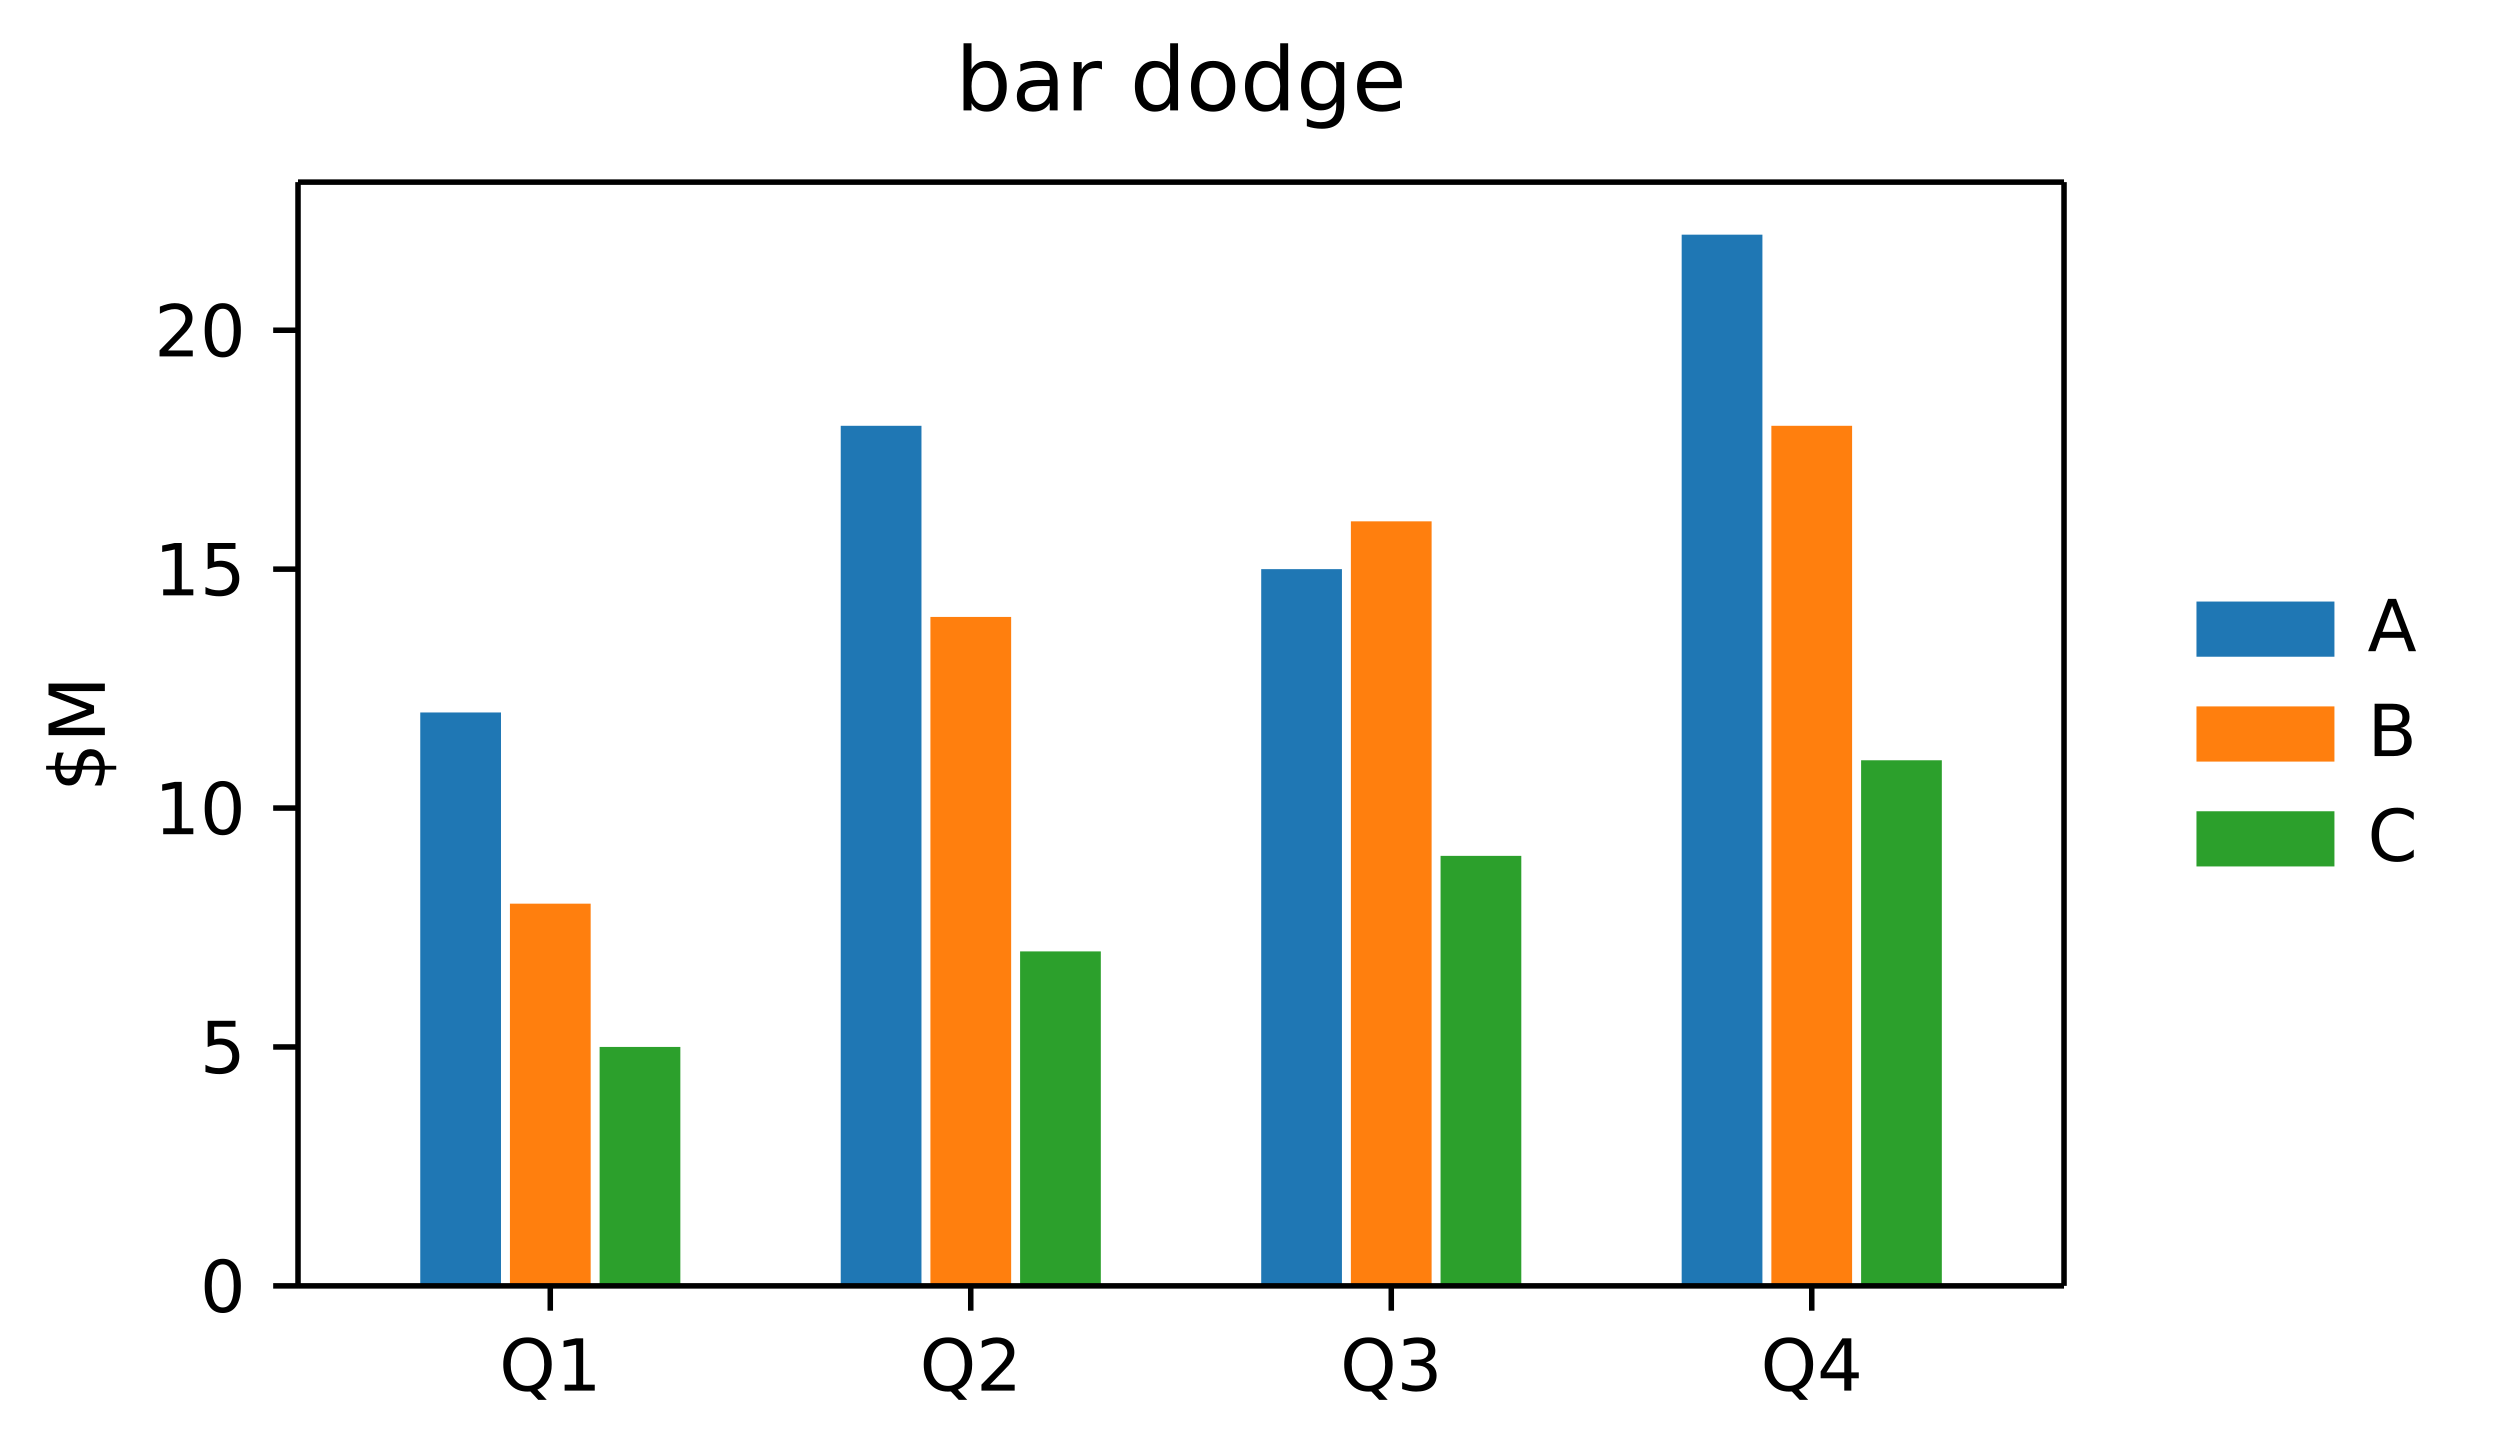
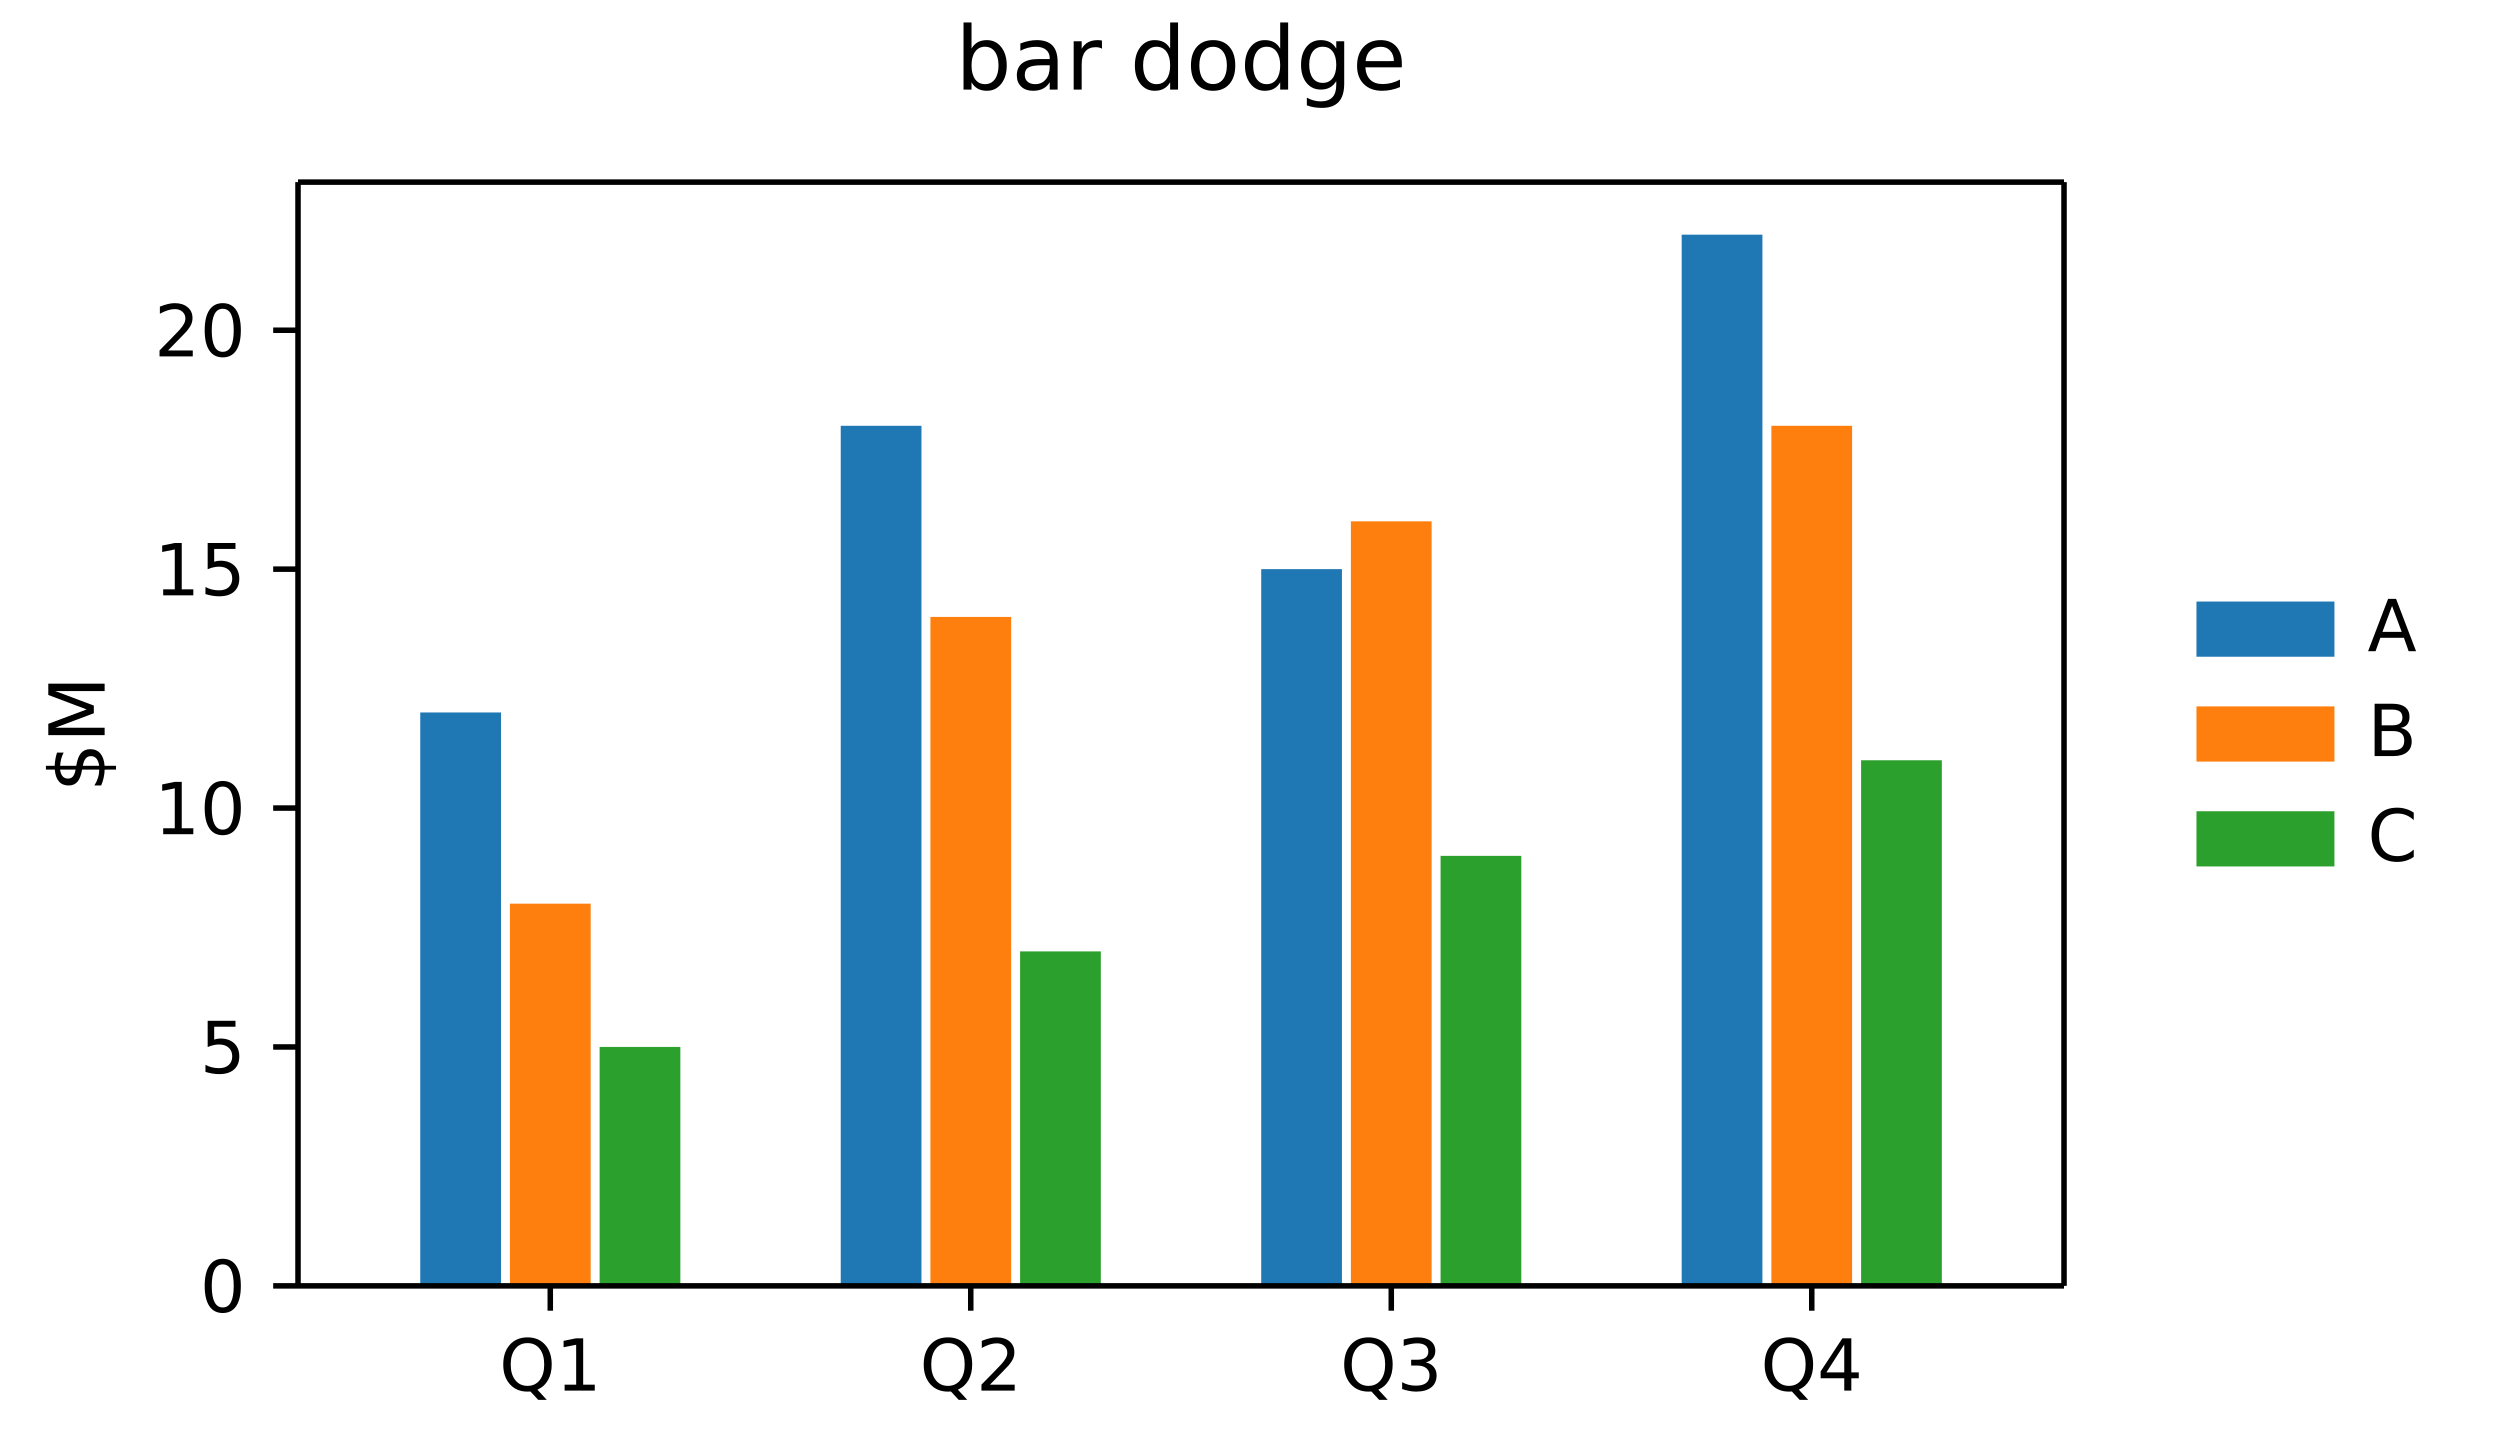
<svg xmlns="http://www.w3.org/2000/svg" width="453" height="259" viewBox="0 0 453 259" font-family="DejaVu Sans, Bitstream Vera Sans, Verdana, Arial, sans-serif" font-size="11" style="background:#fff" data-plotlet-version="0.5.1" data-plotlet-schema="2" data-plotlet-kind="figure">
  <g transform="translate(54,33)" data-plotlet-kind="panel" data-plotlet-title="bar dodge" data-plotlet-ylabel="$M" data-plotlet-xscale="category" data-plotlet-yscale="linear" data-plotlet-ylim="0,23.1" data-plotlet-panel-bbox="4,4,445,251" data-plotlet-data-area="50,29,320,200">
    <svg x="0" y="0" width="320" height="200" overflow="hidden">
      <g class="plotlet-artist" data-plotlet-type="bar" data-plotlet-index="0" data-plotlet-color="#1f77b4" data-plotlet-n="4" data-plotlet-y-min="5" data-plotlet-y-max="22">
        <rect x="22.15" y="96.10" width="14.63" height="103.90" fill="#1f77b4" />
        <rect x="98.34" y="44.16" width="14.63" height="155.84" fill="#1f77b4" />
        <rect x="174.53" y="70.13" width="14.63" height="129.87" fill="#1f77b4" />
        <rect x="250.72" y="9.52" width="14.63" height="190.48" fill="#1f77b4" />
        <rect x="38.40" y="130.74" width="14.63" height="69.26" fill="#ff7f0e" />
        <rect x="114.59" y="78.79" width="14.63" height="121.21" fill="#ff7f0e" />
        <rect x="190.78" y="61.47" width="14.63" height="138.53" fill="#ff7f0e" />
        <rect x="266.97" y="44.16" width="14.63" height="155.84" fill="#ff7f0e" />
        <rect x="54.65" y="156.71" width="14.63" height="43.29" fill="#2ca02c" />
        <rect x="130.84" y="139.39" width="14.63" height="60.61" fill="#2ca02c" />
        <rect x="207.03" y="122.08" width="14.63" height="77.92" fill="#2ca02c" />
        <rect x="283.23" y="104.76" width="14.63" height="95.24" fill="#2ca02c" />
      </g>
    </svg>
    <line x1="0.00" x2="320.00" y1="0.00" y2="0.00" stroke="#000000" stroke-width="1.00" />
    <line x1="0.00" x2="320.00" y1="200.00" y2="200.00" stroke="#000000" stroke-width="1.00" />
    <line x1="0.00" x2="0.00" y1="0.00" y2="200.00" stroke="#000000" stroke-width="1.00" />
    <line x1="320.00" x2="320.00" y1="0.00" y2="200.00" stroke="#000000" stroke-width="1.00" />
    <line x1="45.71" x2="45.71" y1="200.00" y2="204.50" stroke="#000000" stroke-width="1.00" />
    <path d="M41.59 210.37Q40.19 210.37 39.37 211.41Q38.54 212.45 38.54 214.25Q38.54 216.04 39.37 217.08Q40.19 218.12 41.59 218.12Q42.98 218.12 43.80 217.08Q44.61 216.04 44.61 214.25Q44.61 212.45 43.80 211.41Q42.98 210.37 41.59 210.37ZM43.38 218.81 45.07 220.65H43.52L42.12 219.14Q41.91 219.15 41.80 219.15Q41.69 219.16 41.59 219.16Q39.59 219.16 38.39 217.82Q37.19 216.49 37.19 214.25Q37.19 212.00 38.39 210.66Q39.59 209.33 41.59 209.33Q43.58 209.33 44.77 210.66Q45.97 212.00 45.97 214.25Q45.97 215.90 45.30 217.07Q44.64 218.25 43.38 218.81ZM48.31 217.90H50.40V210.67L48.12 211.12V209.96L50.39 209.50H51.67V217.90H53.77V218.98H48.31Z" fill="#000" />
    <line x1="121.90" x2="121.90" y1="200.00" y2="204.50" stroke="#000000" stroke-width="1.00" />
    <path d="M117.78 210.37Q116.38 210.37 115.56 211.41Q114.74 212.45 114.74 214.25Q114.74 216.04 115.56 217.08Q116.38 218.12 117.78 218.12Q119.17 218.12 119.99 217.08Q120.80 216.04 120.80 214.25Q120.80 212.45 119.99 211.41Q119.17 210.37 117.78 210.37ZM119.57 218.81 121.26 220.65H119.71L118.31 219.14Q118.10 219.15 117.99 219.15Q117.88 219.16 117.78 219.16Q115.78 219.16 114.58 217.82Q113.38 216.49 113.38 214.25Q113.38 212.00 114.58 210.66Q115.78 209.33 117.78 209.33Q119.77 209.33 120.96 210.66Q122.16 212.00 122.16 214.25Q122.16 215.90 121.49 217.07Q120.83 218.25 119.57 218.81ZM125.38 217.90H129.86V218.98H123.84V217.90Q124.57 217.14 125.83 215.87Q127.09 214.60 127.41 214.23Q128.03 213.54 128.27 213.06Q128.52 212.58 128.52 212.12Q128.52 211.36 127.99 210.88Q127.46 210.41 126.61 210.41Q126.00 210.41 125.33 210.62Q124.66 210.83 123.90 211.25V209.96Q124.68 209.65 125.35 209.49Q126.02 209.33 126.58 209.33Q128.05 209.33 128.93 210.06Q129.80 210.80 129.80 212.03Q129.80 212.62 129.59 213.14Q129.37 213.66 128.79 214.38Q128.63 214.56 127.78 215.44Q126.93 216.32 125.38 217.90Z" fill="#000" />
    <line x1="198.10" x2="198.10" y1="200.00" y2="204.50" stroke="#000000" stroke-width="1.00" />
    <path d="M193.97 210.37Q192.57 210.37 191.75 211.41Q190.93 212.45 190.93 214.25Q190.93 216.04 191.75 217.08Q192.57 218.12 193.97 218.12Q195.36 218.12 196.18 217.08Q196.99 216.04 196.99 214.25Q196.99 212.45 196.18 211.41Q195.36 210.37 193.97 210.37ZM195.76 218.81 197.45 220.65H195.90L194.50 219.14Q194.29 219.15 194.18 219.15Q194.07 219.16 193.97 219.16Q191.97 219.16 190.77 217.82Q189.57 216.49 189.57 214.25Q189.57 212.00 190.77 210.66Q191.97 209.33 193.97 209.33Q195.96 209.33 197.15 210.66Q198.35 212.00 198.35 214.25Q198.35 215.90 197.68 217.07Q197.02 218.25 195.76 218.81ZM204.35 213.87Q205.27 214.06 205.79 214.69Q206.31 215.31 206.31 216.22Q206.31 217.62 205.34 218.39Q204.38 219.16 202.60 219.16Q202.00 219.16 201.37 219.04Q200.74 218.93 200.07 218.69V217.45Q200.60 217.76 201.23 217.92Q201.87 218.08 202.56 218.08Q203.77 218.08 204.40 217.61Q205.03 217.13 205.03 216.22Q205.03 215.38 204.44 214.91Q203.86 214.44 202.81 214.44H201.70V213.38H202.86Q203.80 213.38 204.31 213.01Q204.81 212.63 204.81 211.92Q204.81 211.19 204.29 210.80Q203.77 210.41 202.81 210.41Q202.28 210.41 201.68 210.52Q201.08 210.64 200.35 210.88V209.73Q201.08 209.53 201.72 209.43Q202.36 209.33 202.92 209.33Q204.38 209.33 205.23 209.99Q206.08 210.66 206.08 211.79Q206.08 212.57 205.63 213.11Q205.18 213.66 204.35 213.87Z" fill="#000" />
    <line x1="274.29" x2="274.29" y1="200.00" y2="204.50" stroke="#000000" stroke-width="1.00" />
    <path d="M270.16 210.37Q268.76 210.37 267.94 211.41Q267.12 212.45 267.12 214.25Q267.12 216.04 267.94 217.08Q268.76 218.12 270.16 218.12Q271.55 218.12 272.37 217.08Q273.18 216.04 273.18 214.25Q273.18 212.45 272.37 211.41Q271.55 210.37 270.16 210.37ZM271.95 218.81 273.64 220.65H272.09L270.69 219.14Q270.48 219.15 270.37 219.15Q270.26 219.16 270.16 219.16Q268.16 219.16 266.96 217.82Q265.76 216.49 265.76 214.25Q265.76 212.00 266.96 210.66Q268.16 209.33 270.16 209.33Q272.15 209.33 273.34 210.66Q274.54 212.00 274.54 214.25Q274.54 215.90 273.87 217.07Q273.21 218.25 271.95 218.81ZM280.18 210.62 276.94 215.68H280.18ZM279.84 209.50H281.46V215.68H282.81V216.74H281.46V218.98H280.18V216.74H275.90V215.50Z" fill="#000" />
    <line x1="0.00" x2="-4.50" y1="200.00" y2="200.00" stroke="#000000" stroke-width="1.00" />
    <path d="M-13.64 196.11Q-14.63 196.11 -15.13 197.08Q-15.63 198.05 -15.63 200.01Q-15.63 201.96 -15.13 202.93Q-14.63 203.91 -13.64 203.91Q-12.64 203.91 -12.14 202.93Q-11.65 201.96 -11.65 200.01Q-11.65 198.05 -12.14 197.08Q-12.64 196.11 -13.64 196.11ZM-13.64 195.09Q-12.05 195.09 -11.20 196.35Q-10.36 197.61 -10.36 200.01Q-10.36 202.40 -11.20 203.66Q-12.05 204.92 -13.64 204.92Q-15.23 204.92 -16.07 203.66Q-16.91 202.40 -16.91 200.01Q-16.91 197.61 -16.07 196.35Q-15.23 195.09 -13.64 195.09Z" fill="#000" />
    <line x1="0.00" x2="-4.50" y1="156.71" y2="156.71" stroke="#000000" stroke-width="1.00" />
    <path d="M-16.37 151.97H-11.33V153.05H-15.19V155.37Q-14.91 155.28 -14.64 155.23Q-14.36 155.18 -14.08 155.18Q-12.49 155.18 -11.56 156.05Q-10.64 156.92 -10.64 158.41Q-10.64 159.94 -11.59 160.79Q-12.54 161.63 -14.27 161.63Q-14.87 161.63 -15.49 161.53Q-16.11 161.43 -16.77 161.23V159.94Q-16.20 160.25 -15.59 160.40Q-14.98 160.55 -14.30 160.55Q-13.20 160.55 -12.56 159.98Q-11.92 159.40 -11.92 158.41Q-11.92 157.42 -12.56 156.84Q-13.20 156.26 -14.30 156.26Q-14.81 156.26 -15.32 156.38Q-15.83 156.49 -16.37 156.73Z" fill="#000" />
    <line x1="0.00" x2="-4.50" y1="113.42" y2="113.42" stroke="#000000" stroke-width="1.00" />
    <path d="M-24.43 117.08H-22.33V109.85L-24.61 110.31V109.14L-22.35 108.68H-21.07V117.08H-18.97V118.16H-24.43ZM-13.64 109.53Q-14.63 109.53 -15.13 110.50Q-15.63 111.47 -15.63 113.43Q-15.63 115.38 -15.13 116.35Q-14.63 117.33 -13.64 117.33Q-12.64 117.33 -12.14 116.35Q-11.65 115.38 -11.65 113.43Q-11.65 111.47 -12.14 110.50Q-12.64 109.53 -13.64 109.53ZM-13.64 108.51Q-12.05 108.51 -11.20 109.77Q-10.36 111.03 -10.36 113.43Q-10.36 115.82 -11.20 117.08Q-12.05 118.34 -13.64 118.34Q-15.23 118.34 -16.07 117.08Q-16.91 115.82 -16.91 113.43Q-16.91 111.03 -16.07 109.77Q-15.23 108.51 -13.64 108.51Z" fill="#000" />
    <line x1="0.00" x2="-4.50" y1="70.13" y2="70.13" stroke="#000000" stroke-width="1.00" />
    <path d="M-24.43 73.79H-22.33V66.56L-24.61 67.02V65.85L-22.35 65.39H-21.07V73.79H-18.97V74.87H-24.43ZM-16.37 65.39H-11.33V66.47H-15.19V68.79Q-14.91 68.70 -14.64 68.65Q-14.36 68.60 -14.08 68.60Q-12.49 68.60 -11.56 69.47Q-10.64 70.34 -10.64 71.83Q-10.64 73.36 -11.59 74.21Q-12.54 75.05 -14.27 75.05Q-14.87 75.05 -15.49 74.95Q-16.11 74.85 -16.77 74.65V73.36Q-16.20 73.67 -15.59 73.82Q-14.98 73.97 -14.30 73.97Q-13.20 73.97 -12.56 73.40Q-11.92 72.82 -11.92 71.83Q-11.92 70.84 -12.56 70.26Q-13.20 69.68 -14.30 69.68Q-14.81 69.68 -15.32 69.80Q-15.83 69.91 -16.37 70.15Z" fill="#000" />
    <line x1="0.00" x2="-4.50" y1="26.84" y2="26.84" stroke="#000000" stroke-width="1.00" />
    <path d="M-23.55 30.50H-19.07V31.58H-25.09V30.50Q-24.36 29.74 -23.10 28.47Q-21.84 27.20 -21.52 26.83Q-20.90 26.14 -20.66 25.66Q-20.41 25.18 -20.41 24.72Q-20.41 23.96 -20.94 23.49Q-21.47 23.01 -22.32 23.01Q-22.93 23.01 -23.59 23.22Q-24.26 23.43 -25.03 23.85V22.56Q-24.25 22.25 -23.58 22.09Q-22.91 21.93 -22.35 21.93Q-20.88 21.93 -20.00 22.67Q-19.12 23.40 -19.12 24.63Q-19.12 25.22 -19.34 25.74Q-19.56 26.27 -20.14 26.98Q-20.30 27.16 -21.15 28.04Q-22.00 28.92 -23.55 30.50ZM-13.64 22.95Q-14.63 22.95 -15.13 23.92Q-15.63 24.89 -15.63 26.85Q-15.63 28.80 -15.13 29.77Q-14.63 30.75 -13.64 30.75Q-12.64 30.75 -12.14 29.77Q-11.65 28.80 -11.65 26.85Q-11.65 24.89 -12.14 23.92Q-12.64 22.95 -13.64 22.95ZM-13.64 21.93Q-12.05 21.93 -11.20 23.19Q-10.36 24.45 -10.36 26.85Q-10.36 29.24 -11.20 30.50Q-12.05 31.76 -13.64 31.76Q-15.23 31.76 -16.07 30.50Q-16.91 29.24 -16.91 26.85Q-16.91 24.45 -16.07 23.19Q-15.23 21.93 -13.64 21.93Z" fill="#000" />
-     <g transform="rotate(-90.00 -35.00 100.00)">
-       <path d="M-40.76 102.06H-41.45L-41.45 100.00Q-42.17 99.99 -42.89 99.83Q-43.61 99.68 -44.33 99.37V98.14Q-43.63 98.58 -42.92 98.80Q-42.21 99.02 -41.45 99.03V95.91Q-42.96 95.67 -43.64 95.08Q-44.33 94.49 -44.33 93.46Q-44.33 92.35 -43.59 91.71Q-42.84 91.07 -41.45 90.97V89.36H-40.76V90.95Q-40.13 90.98 -39.53 91.08Q-38.94 91.19 -38.37 91.37V92.57Q-38.94 92.28 -39.54 92.12Q-40.13 91.97 -40.76 91.94V94.86Q-39.21 95.10 -38.48 95.71Q-37.75 96.33 -37.75 97.40Q-37.75 98.55 -38.52 99.22Q-39.30 99.88 -40.76 99.99ZM-41.45 94.74V91.93Q-42.24 92.02 -42.66 92.38Q-43.07 92.75 -43.07 93.35Q-43.07 93.94 -42.69 94.26Q-42.30 94.59 -41.45 94.74ZM-40.76 96.05V99.01Q-39.89 98.89 -39.45 98.52Q-39.01 98.14 -39.01 97.53Q-39.01 96.92 -39.43 96.57Q-39.85 96.21 -40.76 96.05ZM-35.21 89.79H-33.15L-30.55 96.74L-27.93 89.79H-25.87V100.00H-27.22V91.04L-29.85 98.04H-31.24L-33.87 91.04V100.00H-35.21Z" fill="#000" />
+     <g transform="rotate(-90.00 -35.04 100.00)">
+       <path d="M-40.80 102.06H-41.49L-41.50 100.00Q-42.21 99.99 -42.93 99.83Q-43.65 99.68 -44.37 99.37V98.14Q-43.68 98.58 -42.96 98.80Q-42.25 99.02 -41.49 99.03V95.91Q-43.00 95.67 -43.69 95.08Q-44.37 94.49 -44.37 93.46Q-44.37 92.35 -43.63 91.71Q-42.88 91.07 -41.49 90.97V89.36H-40.80V90.95Q-40.17 90.98 -39.57 91.08Q-38.98 91.19 -38.41 91.37V92.57Q-38.98 92.28 -39.58 92.12Q-40.18 91.97 -40.80 91.94V94.86Q-39.25 95.10 -38.52 95.71Q-37.79 96.33 -37.79 97.40Q-37.79 98.55 -38.57 99.22Q-39.34 99.88 -40.80 99.99ZM-41.49 94.74V91.93Q-42.28 92.02 -42.70 92.38Q-43.12 92.75 -43.12 93.35Q-43.12 93.94 -42.73 94.26Q-42.34 94.59 -41.49 94.74ZM-40.80 96.05V99.01Q-39.94 98.89 -39.50 98.52Q-39.05 98.14 -39.05 97.53Q-39.05 96.92 -39.48 96.57Q-39.90 96.21 -40.80 96.05ZM-35.25 89.79H-33.20L-30.59 96.74L-27.97 89.79H-25.92V100.00H-27.26V91.04L-29.89 98.04H-31.28L-33.91 91.04V100.00H-35.25Z" fill="#000" />
    </g>
-     <path d="M126.93 -17.37Q126.93 -18.95 126.27 -19.86Q125.62 -20.76 124.48 -20.76Q123.34 -20.76 122.69 -19.86Q122.04 -18.95 122.04 -17.37Q122.04 -15.78 122.69 -14.88Q123.34 -13.98 124.48 -13.98Q125.62 -13.98 126.27 -14.88Q126.93 -15.78 126.93 -17.37ZM122.04 -20.42Q122.49 -21.20 123.18 -21.58Q123.87 -21.96 124.83 -21.96Q126.43 -21.96 127.42 -20.70Q128.42 -19.43 128.42 -17.37Q128.42 -15.30 127.42 -14.04Q126.43 -12.77 124.83 -12.77Q123.87 -12.77 123.18 -13.15Q122.49 -13.53 122.04 -14.31V-13.00H120.59V-25.16H122.04ZM134.78 -17.40Q133.04 -17.40 132.36 -17.00Q131.69 -16.60 131.69 -15.64Q131.69 -14.88 132.20 -14.43Q132.70 -13.98 133.57 -13.98Q134.76 -13.98 135.48 -14.82Q136.21 -15.67 136.21 -17.08V-17.40ZM137.64 -17.99V-13.00H136.21V-14.33Q135.71 -13.53 134.98 -13.15Q134.25 -12.77 133.18 -12.77Q131.84 -12.77 131.05 -13.53Q130.25 -14.28 130.25 -15.55Q130.25 -17.02 131.24 -17.77Q132.23 -18.52 134.19 -18.52H136.21V-18.66Q136.21 -19.66 135.55 -20.20Q134.90 -20.74 133.72 -20.74Q132.97 -20.74 132.26 -20.56Q131.55 -20.38 130.89 -20.02V-21.35Q131.68 -21.66 132.43 -21.81Q133.17 -21.96 133.87 -21.96Q135.77 -21.96 136.71 -20.98Q137.64 -19.99 137.64 -17.99ZM145.68 -20.41Q145.43 -20.55 145.15 -20.61Q144.86 -20.68 144.52 -20.68Q143.30 -20.68 142.65 -19.89Q142.00 -19.09 142.00 -17.61V-13.00H140.55V-21.75H142.00V-20.39Q142.45 -21.19 143.18 -21.57Q143.90 -21.96 144.94 -21.96Q145.09 -21.96 145.27 -21.94Q145.45 -21.92 145.67 -21.88ZM158.03 -20.42V-25.16H159.46V-13.00H158.03V-14.31Q157.57 -13.53 156.88 -13.15Q156.19 -12.77 155.22 -12.77Q153.64 -12.77 152.64 -14.04Q151.64 -15.30 151.64 -17.37Q151.64 -19.43 152.64 -20.70Q153.64 -21.96 155.22 -21.96Q156.19 -21.96 156.88 -21.58Q157.57 -21.20 158.03 -20.42ZM153.13 -17.37Q153.13 -15.78 153.78 -14.88Q154.43 -13.98 155.57 -13.98Q156.71 -13.98 157.37 -14.88Q158.03 -15.78 158.03 -17.37Q158.03 -18.95 157.37 -19.86Q156.71 -20.76 155.57 -20.76Q154.43 -20.76 153.78 -19.86Q153.13 -18.95 153.13 -17.37ZM165.82 -20.74Q164.66 -20.74 163.99 -19.84Q163.32 -18.94 163.32 -17.37Q163.32 -15.80 163.98 -14.89Q164.65 -13.99 165.82 -13.99Q166.96 -13.99 167.64 -14.90Q168.31 -15.80 168.31 -17.37Q168.31 -18.92 167.64 -19.83Q166.96 -20.74 165.82 -20.74ZM165.82 -21.96Q167.69 -21.96 168.76 -20.74Q169.83 -19.52 169.83 -17.37Q169.83 -15.22 168.76 -14.00Q167.69 -12.77 165.82 -12.77Q163.93 -12.77 162.87 -14.00Q161.80 -15.22 161.80 -17.37Q161.80 -19.52 162.87 -20.74Q163.93 -21.96 165.82 -21.96ZM177.97 -20.42V-25.16H179.41V-13.00H177.97V-14.31Q177.52 -13.53 176.83 -13.15Q176.14 -12.77 175.17 -12.77Q173.58 -12.77 172.59 -14.04Q171.59 -15.30 171.59 -17.37Q171.59 -19.43 172.59 -20.70Q173.58 -21.96 175.17 -21.96Q176.14 -21.96 176.83 -21.58Q177.52 -21.20 177.97 -20.42ZM173.07 -17.37Q173.07 -15.78 173.73 -14.88Q174.38 -13.98 175.52 -13.98Q176.66 -13.98 177.32 -14.88Q177.97 -15.78 177.97 -17.37Q177.97 -18.95 177.32 -19.86Q176.66 -20.76 175.52 -20.76Q174.38 -20.76 173.73 -19.86Q173.07 -18.95 173.07 -17.37ZM188.13 -17.48Q188.13 -19.04 187.48 -19.90Q186.84 -20.76 185.68 -20.76Q184.52 -20.76 183.88 -19.90Q183.23 -19.04 183.23 -17.48Q183.23 -15.92 183.88 -15.06Q184.52 -14.20 185.68 -14.20Q186.84 -14.20 187.48 -15.06Q188.13 -15.92 188.13 -17.48ZM189.57 -14.09Q189.57 -11.85 188.57 -10.76Q187.58 -9.67 185.54 -9.67Q184.78 -9.67 184.11 -9.79Q183.43 -9.90 182.80 -10.13V-11.53Q183.43 -11.19 184.05 -11.02Q184.67 -10.86 185.31 -10.86Q186.72 -10.86 187.43 -11.60Q188.13 -12.34 188.13 -13.83V-14.54Q187.68 -13.77 186.99 -13.38Q186.29 -13.00 185.32 -13.00Q183.71 -13.00 182.73 -14.23Q181.75 -15.45 181.75 -17.48Q181.75 -19.51 182.73 -20.73Q183.71 -21.96 185.32 -21.96Q186.29 -21.96 186.99 -21.58Q187.68 -21.20 188.13 -20.42V-21.75H189.57ZM200.01 -17.73V-17.03H193.40Q193.50 -15.55 194.30 -14.77Q195.10 -13.99 196.53 -13.99Q197.36 -13.99 198.13 -14.20Q198.91 -14.40 199.68 -14.80V-13.45Q198.90 -13.12 198.09 -12.95Q197.28 -12.77 196.44 -12.77Q194.35 -12.77 193.12 -13.99Q191.90 -15.21 191.90 -17.29Q191.90 -19.44 193.06 -20.70Q194.22 -21.96 196.19 -21.96Q197.96 -21.96 198.98 -20.82Q200.01 -19.69 200.01 -17.73ZM198.57 -18.16Q198.56 -19.34 197.91 -20.04Q197.27 -20.74 196.21 -20.74Q195.00 -20.74 194.28 -20.06Q193.56 -19.38 193.45 -18.15Z" fill="#000" />
+     <path d="M126.93 -21.14Q126.93 -22.73 126.27 -23.63Q125.62 -24.53 124.48 -24.53Q123.34 -24.53 122.69 -23.63Q122.04 -22.73 122.04 -21.14Q122.04 -19.55 122.69 -18.65Q123.34 -17.75 124.48 -17.75Q125.62 -17.75 126.27 -18.65Q126.93 -19.55 126.93 -21.14ZM122.04 -24.20Q122.49 -24.98 123.18 -25.36Q123.87 -25.73 124.83 -25.73Q126.43 -25.73 127.42 -24.47Q128.42 -23.20 128.42 -21.14Q128.42 -19.08 127.42 -17.81Q126.43 -16.55 124.83 -16.55Q123.87 -16.55 123.18 -16.93Q122.49 -17.30 122.04 -18.09V-16.77H120.59V-28.93H122.04ZM134.78 -21.17Q133.04 -21.17 132.36 -20.77Q131.69 -20.38 131.69 -19.41Q131.69 -18.65 132.20 -18.20Q132.70 -17.75 133.57 -17.75Q134.76 -17.75 135.48 -18.60Q136.21 -19.45 136.21 -20.85V-21.17ZM137.64 -21.77V-16.77H136.21V-18.10Q135.71 -17.30 134.98 -16.93Q134.25 -16.55 133.18 -16.55Q131.84 -16.55 131.05 -17.30Q130.25 -18.05 130.25 -19.32Q130.25 -20.80 131.24 -21.55Q132.23 -22.30 134.19 -22.30H136.21V-22.44Q136.21 -23.43 135.55 -23.97Q134.90 -24.52 133.72 -24.52Q132.97 -24.52 132.26 -24.34Q131.55 -24.16 130.89 -23.80V-25.12Q131.68 -25.43 132.43 -25.58Q133.17 -25.73 133.87 -25.73Q135.77 -25.73 136.71 -24.75Q137.64 -23.77 137.64 -21.77ZM145.68 -24.18Q145.43 -24.32 145.15 -24.39Q144.86 -24.45 144.52 -24.45Q143.30 -24.45 142.65 -23.66Q142.00 -22.87 142.00 -21.38V-16.77H140.55V-25.52H142.00V-24.16Q142.45 -24.96 143.18 -25.35Q143.90 -25.73 144.94 -25.73Q145.09 -25.73 145.27 -25.71Q145.45 -25.70 145.67 -25.66ZM158.03 -24.20V-28.93H159.46V-16.77H158.03V-18.09Q157.57 -17.30 156.88 -16.93Q156.19 -16.55 155.22 -16.55Q153.64 -16.55 152.64 -17.81Q151.64 -19.08 151.64 -21.14Q151.64 -23.20 152.64 -24.47Q153.64 -25.73 155.22 -25.73Q156.19 -25.73 156.88 -25.36Q157.57 -24.98 158.03 -24.20ZM153.13 -21.14Q153.13 -19.55 153.78 -18.65Q154.43 -17.75 155.57 -17.75Q156.71 -17.75 157.37 -18.65Q158.03 -19.55 158.03 -21.14Q158.03 -22.73 157.37 -23.63Q156.71 -24.53 155.57 -24.53Q154.43 -24.53 153.78 -23.63Q153.13 -22.73 153.13 -21.14ZM165.82 -24.52Q164.66 -24.52 163.99 -23.61Q163.32 -22.71 163.32 -21.14Q163.32 -19.57 163.98 -18.67Q164.65 -17.77 165.82 -17.77Q166.96 -17.77 167.64 -18.67Q168.31 -19.58 168.31 -21.14Q168.31 -22.70 167.64 -23.61Q166.96 -24.52 165.82 -24.52ZM165.82 -25.73Q167.69 -25.73 168.76 -24.52Q169.83 -23.30 169.83 -21.14Q169.83 -18.99 168.76 -17.77Q167.69 -16.55 165.82 -16.55Q163.93 -16.55 162.87 -17.77Q161.80 -18.99 161.80 -21.14Q161.80 -23.30 162.87 -24.52Q163.93 -25.73 165.82 -25.73ZM177.97 -24.20V-28.93H179.41V-16.77H177.97V-18.09Q177.52 -17.30 176.83 -16.93Q176.14 -16.55 175.17 -16.55Q173.58 -16.55 172.59 -17.81Q171.59 -19.08 171.59 -21.14Q171.59 -23.20 172.59 -24.47Q173.58 -25.73 175.17 -25.73Q176.14 -25.73 176.83 -25.36Q177.52 -24.98 177.97 -24.20ZM173.07 -21.14Q173.07 -19.55 173.73 -18.65Q174.38 -17.75 175.52 -17.75Q176.66 -17.75 177.32 -18.65Q177.97 -19.55 177.97 -21.14Q177.97 -22.73 177.32 -23.63Q176.66 -24.53 175.52 -24.53Q174.38 -24.53 173.73 -23.63Q173.07 -22.73 173.07 -21.14ZM188.13 -21.25Q188.13 -22.81 187.48 -23.67Q186.84 -24.53 185.68 -24.53Q184.52 -24.53 183.88 -23.67Q183.23 -22.81 183.23 -21.25Q183.23 -19.70 183.88 -18.84Q184.52 -17.98 185.68 -17.98Q186.84 -17.98 187.48 -18.84Q188.13 -19.70 188.13 -21.25ZM189.57 -17.86Q189.57 -15.62 188.57 -14.54Q187.58 -13.45 185.54 -13.45Q184.78 -13.45 184.11 -13.56Q183.43 -13.67 182.80 -13.91V-15.30Q183.43 -14.96 184.05 -14.80Q184.67 -14.63 185.31 -14.63Q186.72 -14.63 187.43 -15.37Q188.13 -16.11 188.13 -17.60V-18.31Q187.68 -17.54 186.99 -17.16Q186.29 -16.77 185.32 -16.77Q183.71 -16.77 182.73 -18.00Q181.75 -19.23 181.75 -21.25Q181.75 -23.28 182.73 -24.51Q183.71 -25.73 185.32 -25.73Q186.29 -25.73 186.99 -25.35Q187.68 -24.97 188.13 -24.20V-25.52H189.57ZM200.01 -21.51V-20.80H193.40Q193.50 -19.32 194.30 -18.54Q195.10 -17.77 196.53 -17.77Q197.36 -17.77 198.13 -17.97Q198.91 -18.17 199.68 -18.58V-17.22Q198.90 -16.89 198.09 -16.72Q197.28 -16.55 196.44 -16.55Q194.35 -16.55 193.12 -17.77Q191.90 -18.98 191.90 -21.06Q191.90 -23.21 193.06 -24.47Q194.22 -25.73 196.19 -25.73Q197.96 -25.73 198.98 -24.60Q200.01 -23.46 200.01 -21.51ZM198.57 -21.93Q198.56 -23.11 197.91 -23.81Q197.27 -24.52 196.21 -24.52Q195.00 -24.52 194.28 -23.84Q193.56 -23.16 193.45 -21.92Z" fill="#000" />
    <g transform="translate(333.00,63.50)">
      <rect x="11.00" y="12.50" width="25.00" height="10.00" fill="#1f77b4" />
      <path d="M46.44 13.29 44.70 18.00H48.19ZM45.72 12.02H47.17L50.79 21.50H49.45L48.59 19.07H44.32L43.45 21.50H42.10Z" fill="#000" />
      <rect x="11.00" y="31.50" width="25.00" height="10.00" fill="#ff7f0e" />
      <path d="M44.56 35.97V39.45H46.61Q47.65 39.45 48.15 39.02Q48.65 38.59 48.65 37.71Q48.65 36.82 48.15 36.40Q47.65 35.97 46.61 35.97ZM44.56 32.08V34.93H46.46Q47.40 34.93 47.86 34.58Q48.32 34.23 48.32 33.50Q48.32 32.79 47.86 32.43Q47.40 32.08 46.46 32.08ZM43.28 31.02H46.55Q48.02 31.02 48.81 31.63Q49.60 32.24 49.60 33.37Q49.60 34.23 49.20 34.75Q48.79 35.26 48.00 35.39Q48.95 35.59 49.47 36.24Q50.00 36.88 50.00 37.85Q50.00 39.12 49.13 39.81Q48.27 40.50 46.68 40.50H43.28Z" fill="#000" />
      <rect x="11.00" y="50.50" width="25.00" height="10.00" fill="#2ca02c" />
      <path d="M50.37 50.75V52.10Q49.73 51.50 48.99 51.20Q48.26 50.91 47.43 50.91Q45.81 50.91 44.95 51.90Q44.08 52.89 44.08 54.77Q44.08 56.64 44.95 57.64Q45.81 58.63 47.43 58.63Q48.26 58.63 48.99 58.33Q49.73 58.03 50.37 57.43V58.77Q49.70 59.23 48.95 59.46Q48.20 59.68 47.36 59.68Q45.21 59.68 43.97 58.37Q42.73 57.05 42.73 54.77Q42.73 52.49 43.97 51.17Q45.21 49.85 47.36 49.85Q48.21 49.85 48.96 50.08Q49.71 50.30 50.37 50.75Z" fill="#000" />
    </g>
  </g>
</svg>
